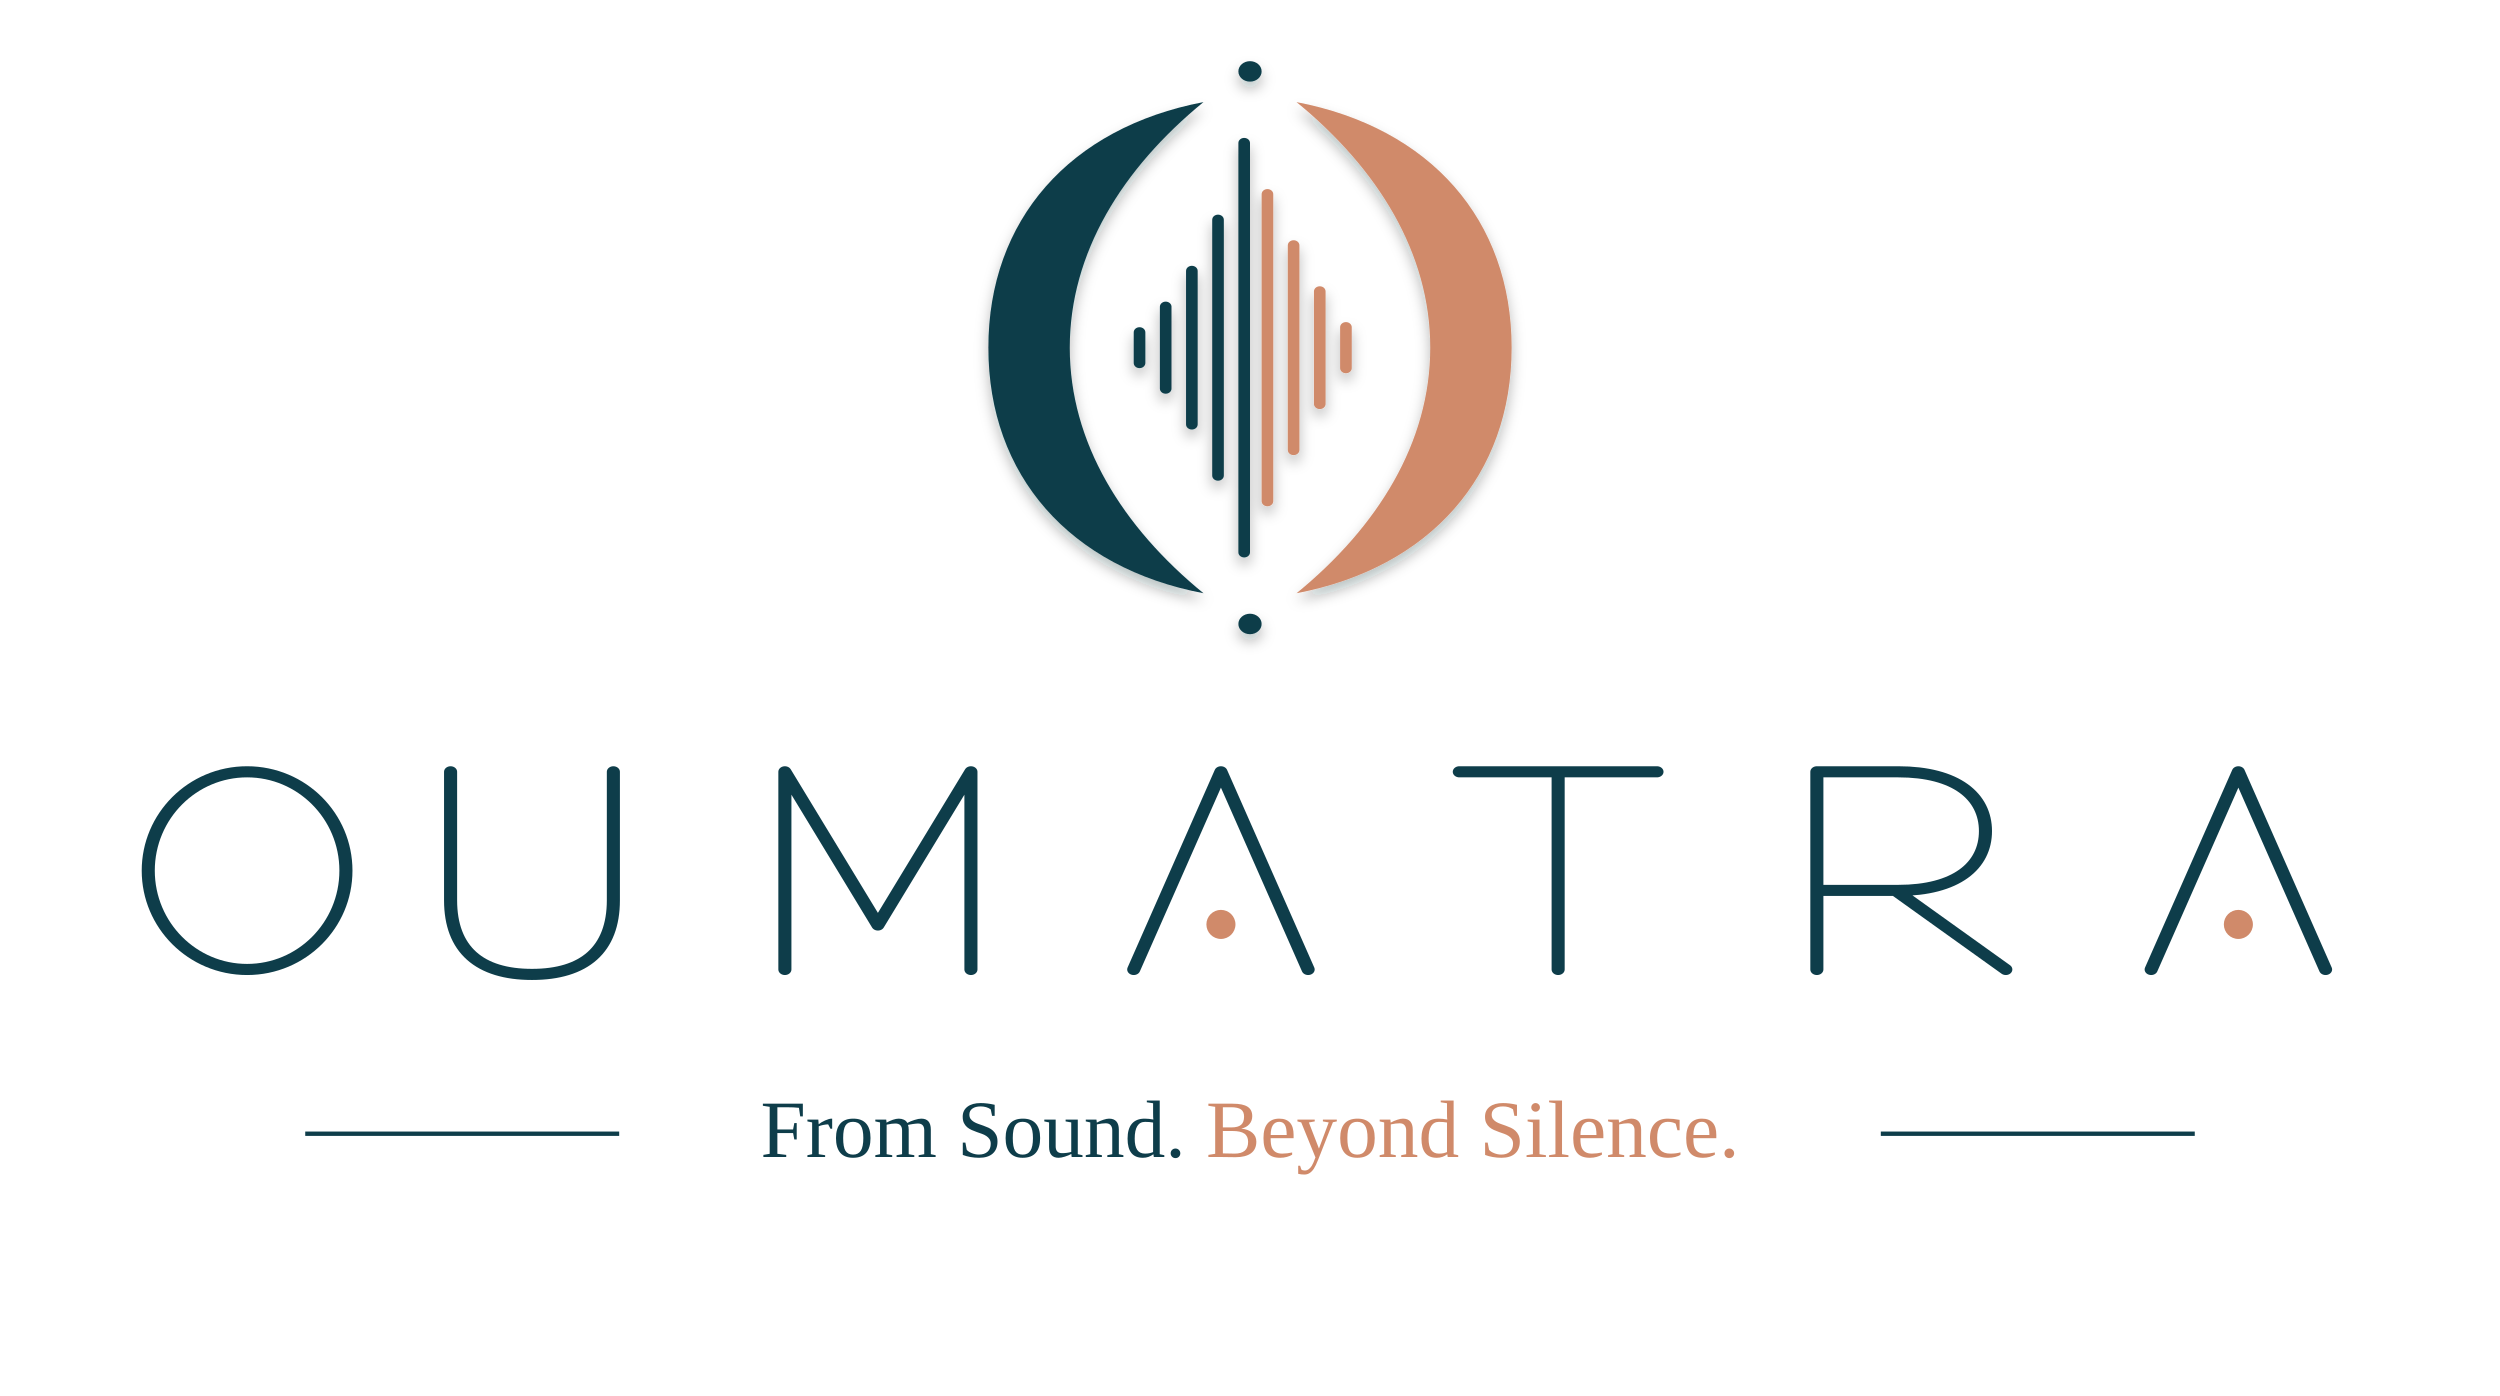
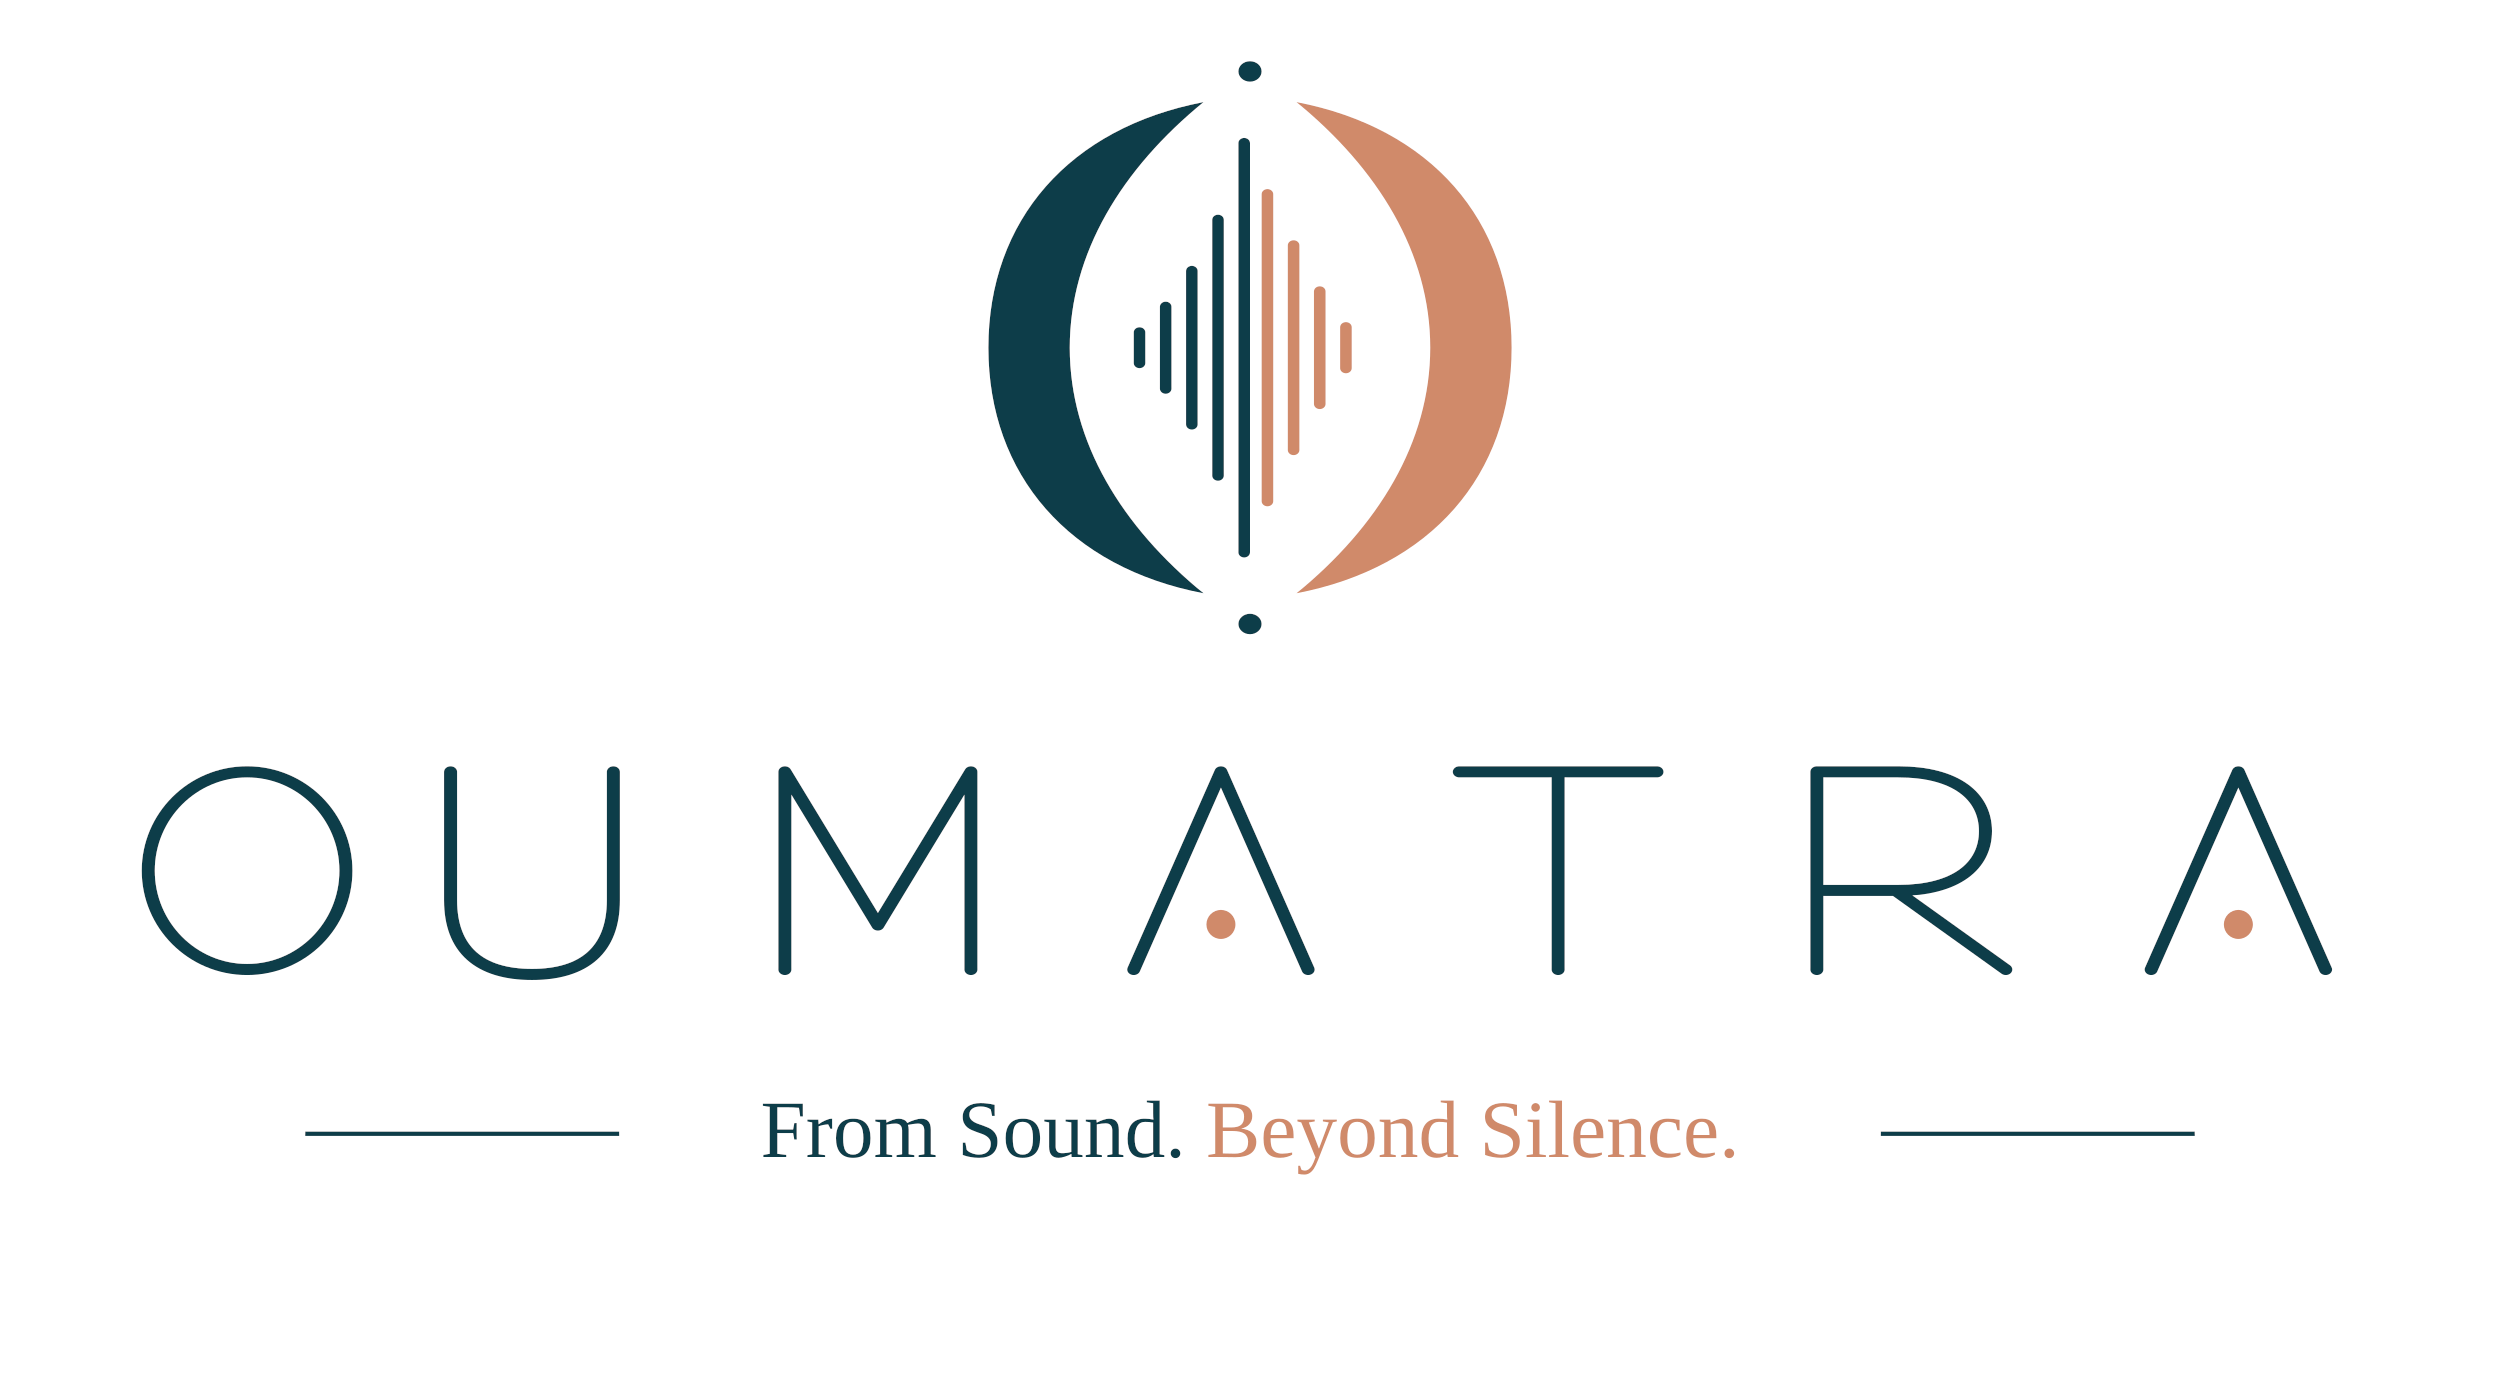
<svg xmlns="http://www.w3.org/2000/svg" viewBox="0 0 860 480" role="img" aria-labelledby="title desc">
  <defs>
    <filter id="symbol-depth" x="-25%" y="-25%" width="150%" height="160%">
      <feDropShadow dx="0" dy="3" stdDeviation="2.4" flood-color="#061C22" flood-opacity=".28" />
+       <feDropShadow dx="0" dy="-1" stdDeviation=".7" flood-color="#FFFFFF" flood-opacity=".75" />
+     </filter>
+     <filter id="lockup-depth" x="-5%" y="-10%" width="110%" height="125%">
+       <feDropShadow dx="0" dy="2" stdDeviation="1.35" flood-color="#061C22" flood-opacity=".2" />
+       <feDropShadow dx="0" dy="-.65" stdDeviation=".5" flood-color="#FFFFFF" flood-opacity=".65" />
    </filter>
  </defs>
  <g transform="translate(310 14) scale(1 .88)" filter="url(#symbol-depth)">
    <path fill="#0E3D4A" d="M104 24C58 34 30 70 30 120s28 86 74 96C76 190 58 157 58 120s18-70 46-96Z" />
    <path fill="#D08A6A" d="M136 24c46 10 74 46 74 96s-28 86-74 96c28-26 46-59 46-96s-18-70-46-96Z" />
    <g fill="#0E3D4A">
      <rect x="80" y="112" width="4" height="16" rx="2" />
      <rect x="89" y="102" width="4" height="36" rx="2" />
      <rect x="98" y="88" width="4" height="64" rx="2" />
      <rect x="107" y="68" width="4" height="104" rx="2" />
      <rect x="116" y="38" width="4" height="164" rx="2" />
    </g>
    <g fill="#D08A6A">
      <rect x="124" y="58" width="4" height="124" rx="2" />
      <rect x="133" y="78" width="4" height="84" rx="2" />
      <rect x="142" y="96" width="4" height="48" rx="2" />
      <rect x="151" y="110" width="4" height="20" rx="2" />
    </g>
    <circle cx="120" cy="12" r="4" fill="#0E3D4A" />
    <circle cx="120" cy="228" r="4" fill="#0E3D4A" />
  </g>
-   <g transform="translate(50 240) scale(1 .85)" fill="none" stroke="#0E3D4A" stroke-width="4.5" stroke-linecap="round" stroke-linejoin="round">
-     <ellipse cx="35" cy="70" rx="34" ry="40" />
-     <path d="M105 30v52c0 20 10 30 28 30s28-10 28-30V30M220 110V30l32 62 32-62v80M340 110l30-80 30 80M452 30h68m-34 0v80M575 110V30h28c20 0 30 10 30 24s-10 24-30 24h-28m27 0 38 32M690 110l30-80 30 80" />
+   <g filter="url(#lockup-depth)">
+     <g transform="translate(50 240) scale(1 .85)" fill="none" stroke="#0E3D4A" stroke-width="4.5" stroke-linecap="round" stroke-linejoin="round">
+       <ellipse cx="35" cy="70" rx="34" ry="40" />
+       <path d="M105 30v52c0 20 10 30 28 30s28-10 28-30V30M220 110V30l32 62 32-62v80M340 110l30-80 30 80M452 30h68m-34 0v80M575 110V30h28c20 0 30 10 30 24s-10 24-30 24h-28m27 0 38 32M690 110l30-80 30 80" />
+     </g>
+     <g fill="#D08A6A">
+       <circle cx="420" cy="318" r="5" />
+       <circle cx="770" cy="318" r="5" />
+     </g>
+     <g stroke="#0E3D4A" stroke-width="1.5">
+       <path d="M105 390h108M647 390h108" />
+     </g>
+     <text x="430" y="398" text-anchor="middle" fill="#0E3D4A" font-family="Georgia,'Times New Roman',serif" font-size="28">From Sound. <tspan fill="#D08A6A">Beyond Silence.</tspan>
+     </text>
  </g>
-   <g fill="#D08A6A">
-     <circle cx="420" cy="318" r="5" />
-     <circle cx="770" cy="318" r="5" />
-   </g>
-   <g stroke="#0E3D4A" stroke-width="1.5">
-     <path d="M105 390h108M647 390h108" />
-   </g>
-   <text x="430" y="398" text-anchor="middle" fill="#0E3D4A" font-family="Georgia,'Times New Roman',serif" font-size="28">From Sound. <tspan fill="#D08A6A">Beyond Silence.</tspan>
-   </text>
</svg>
